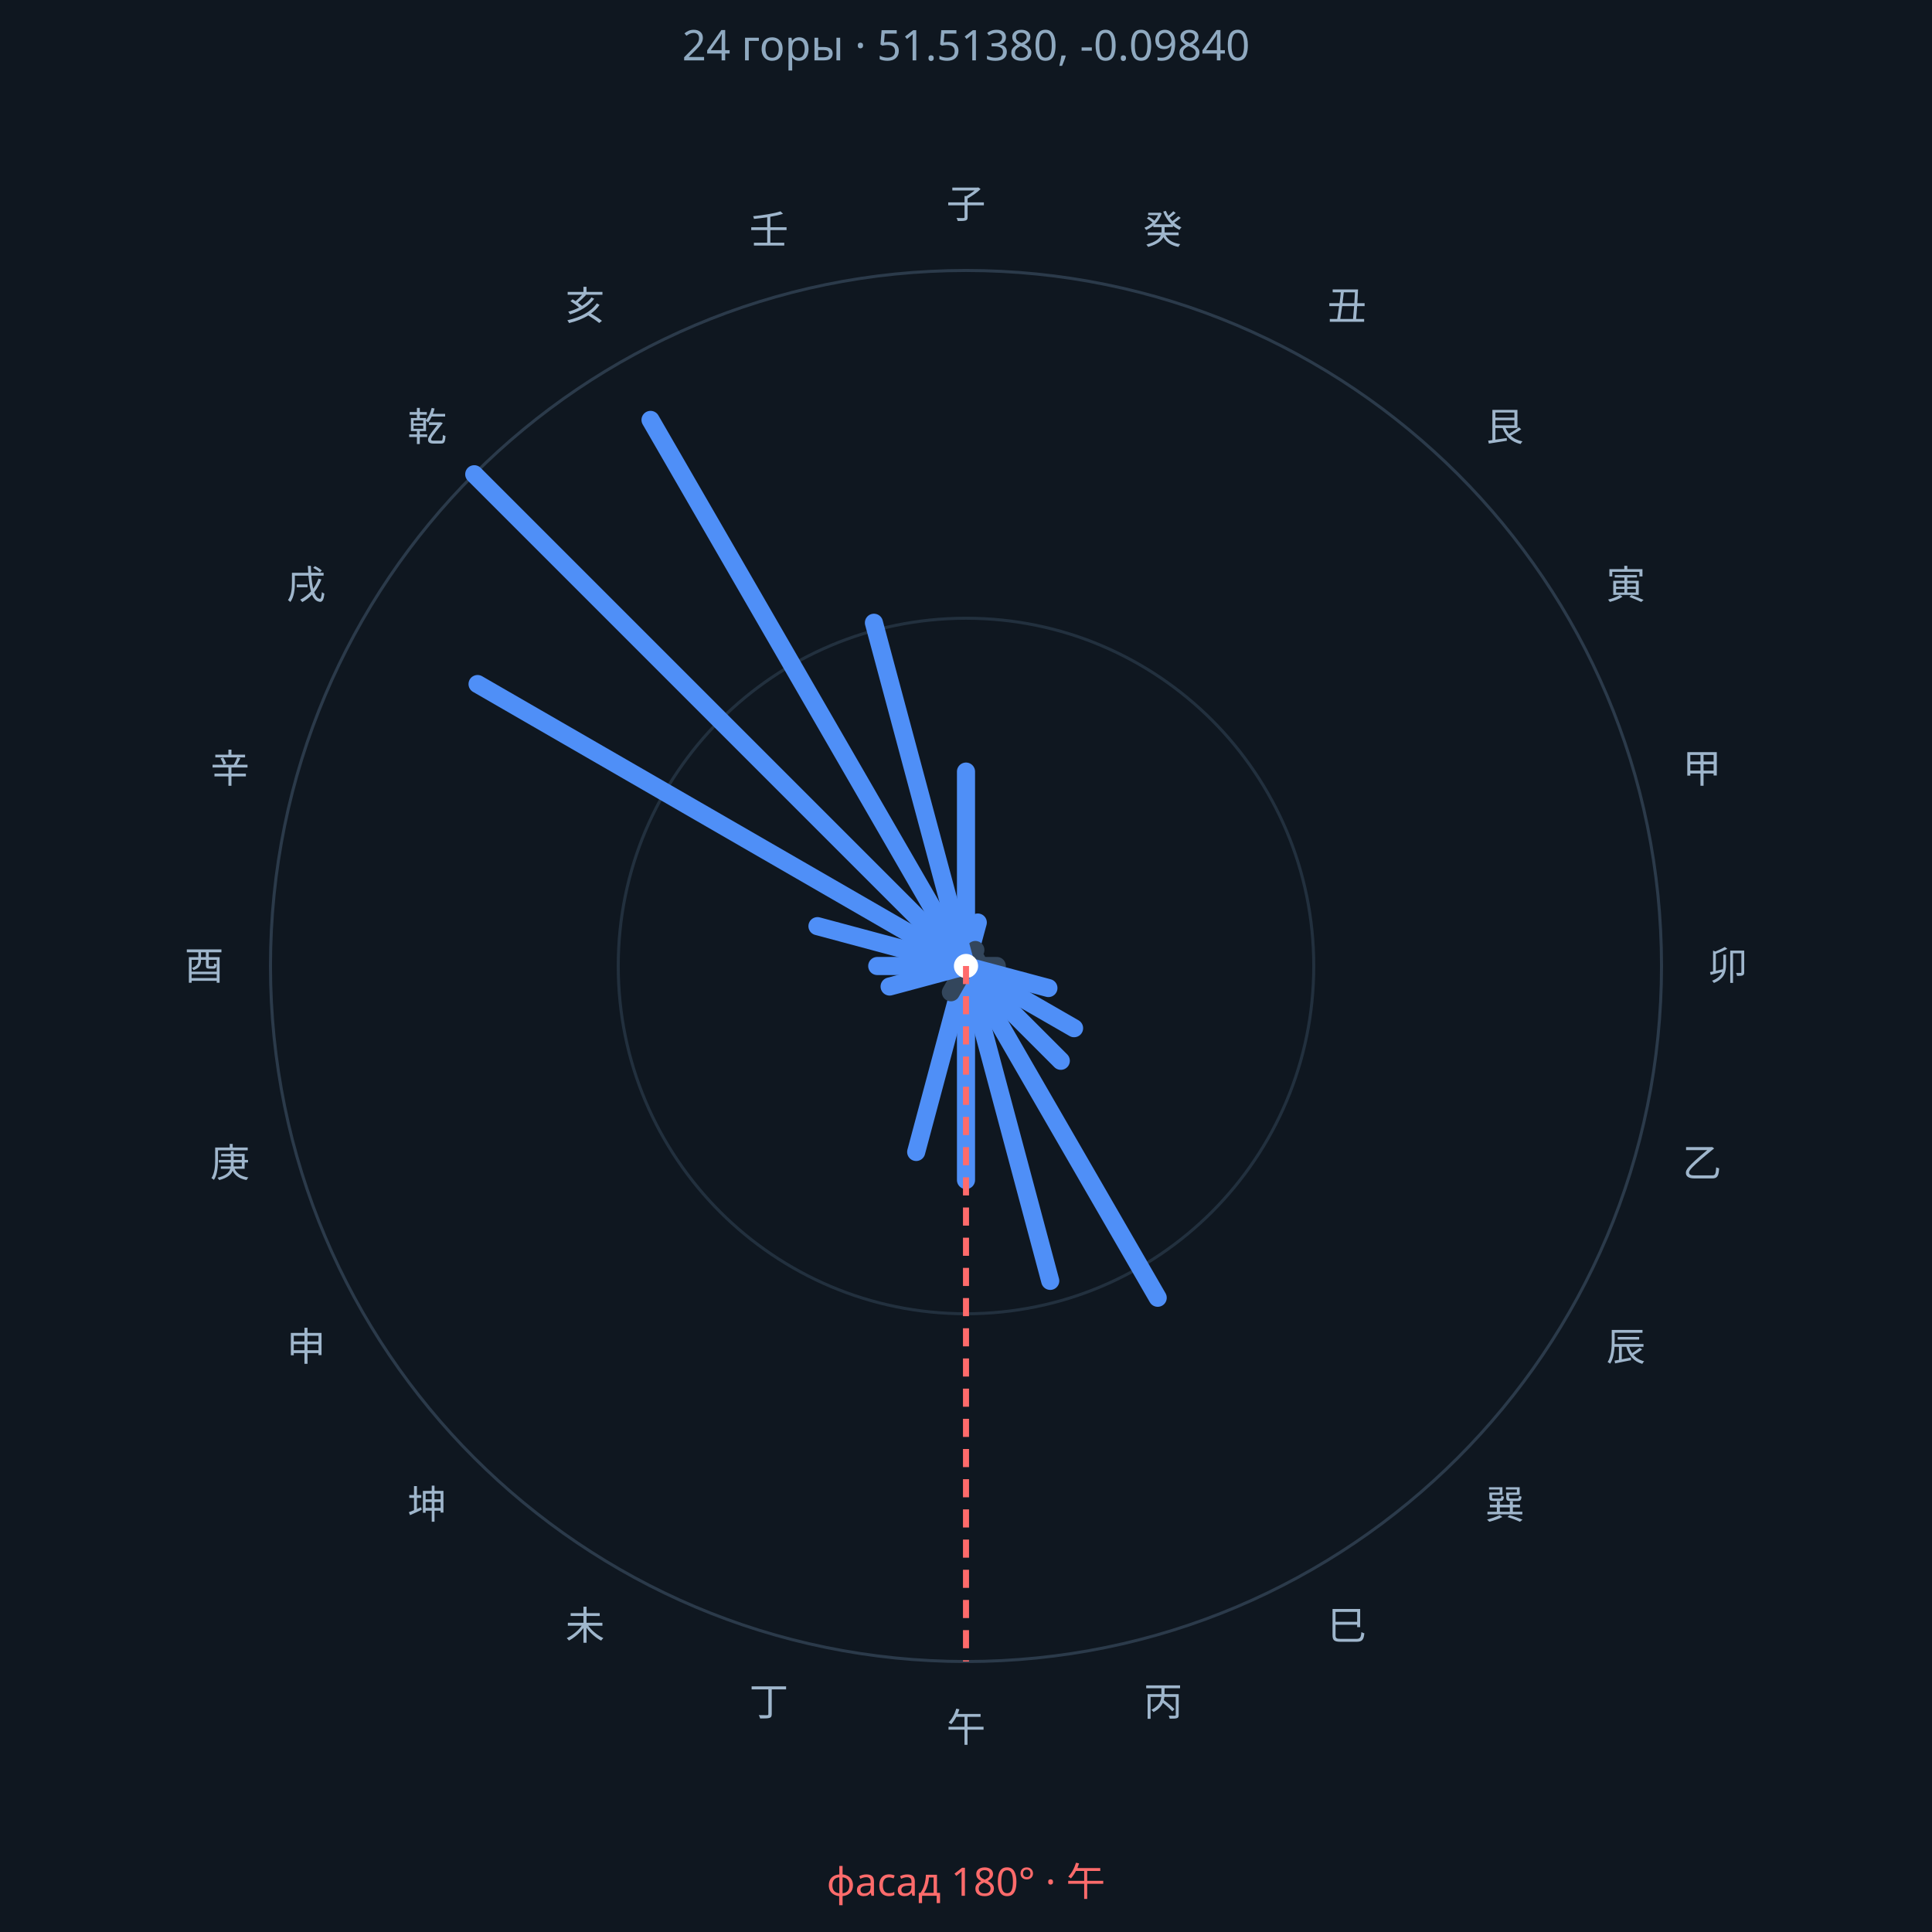
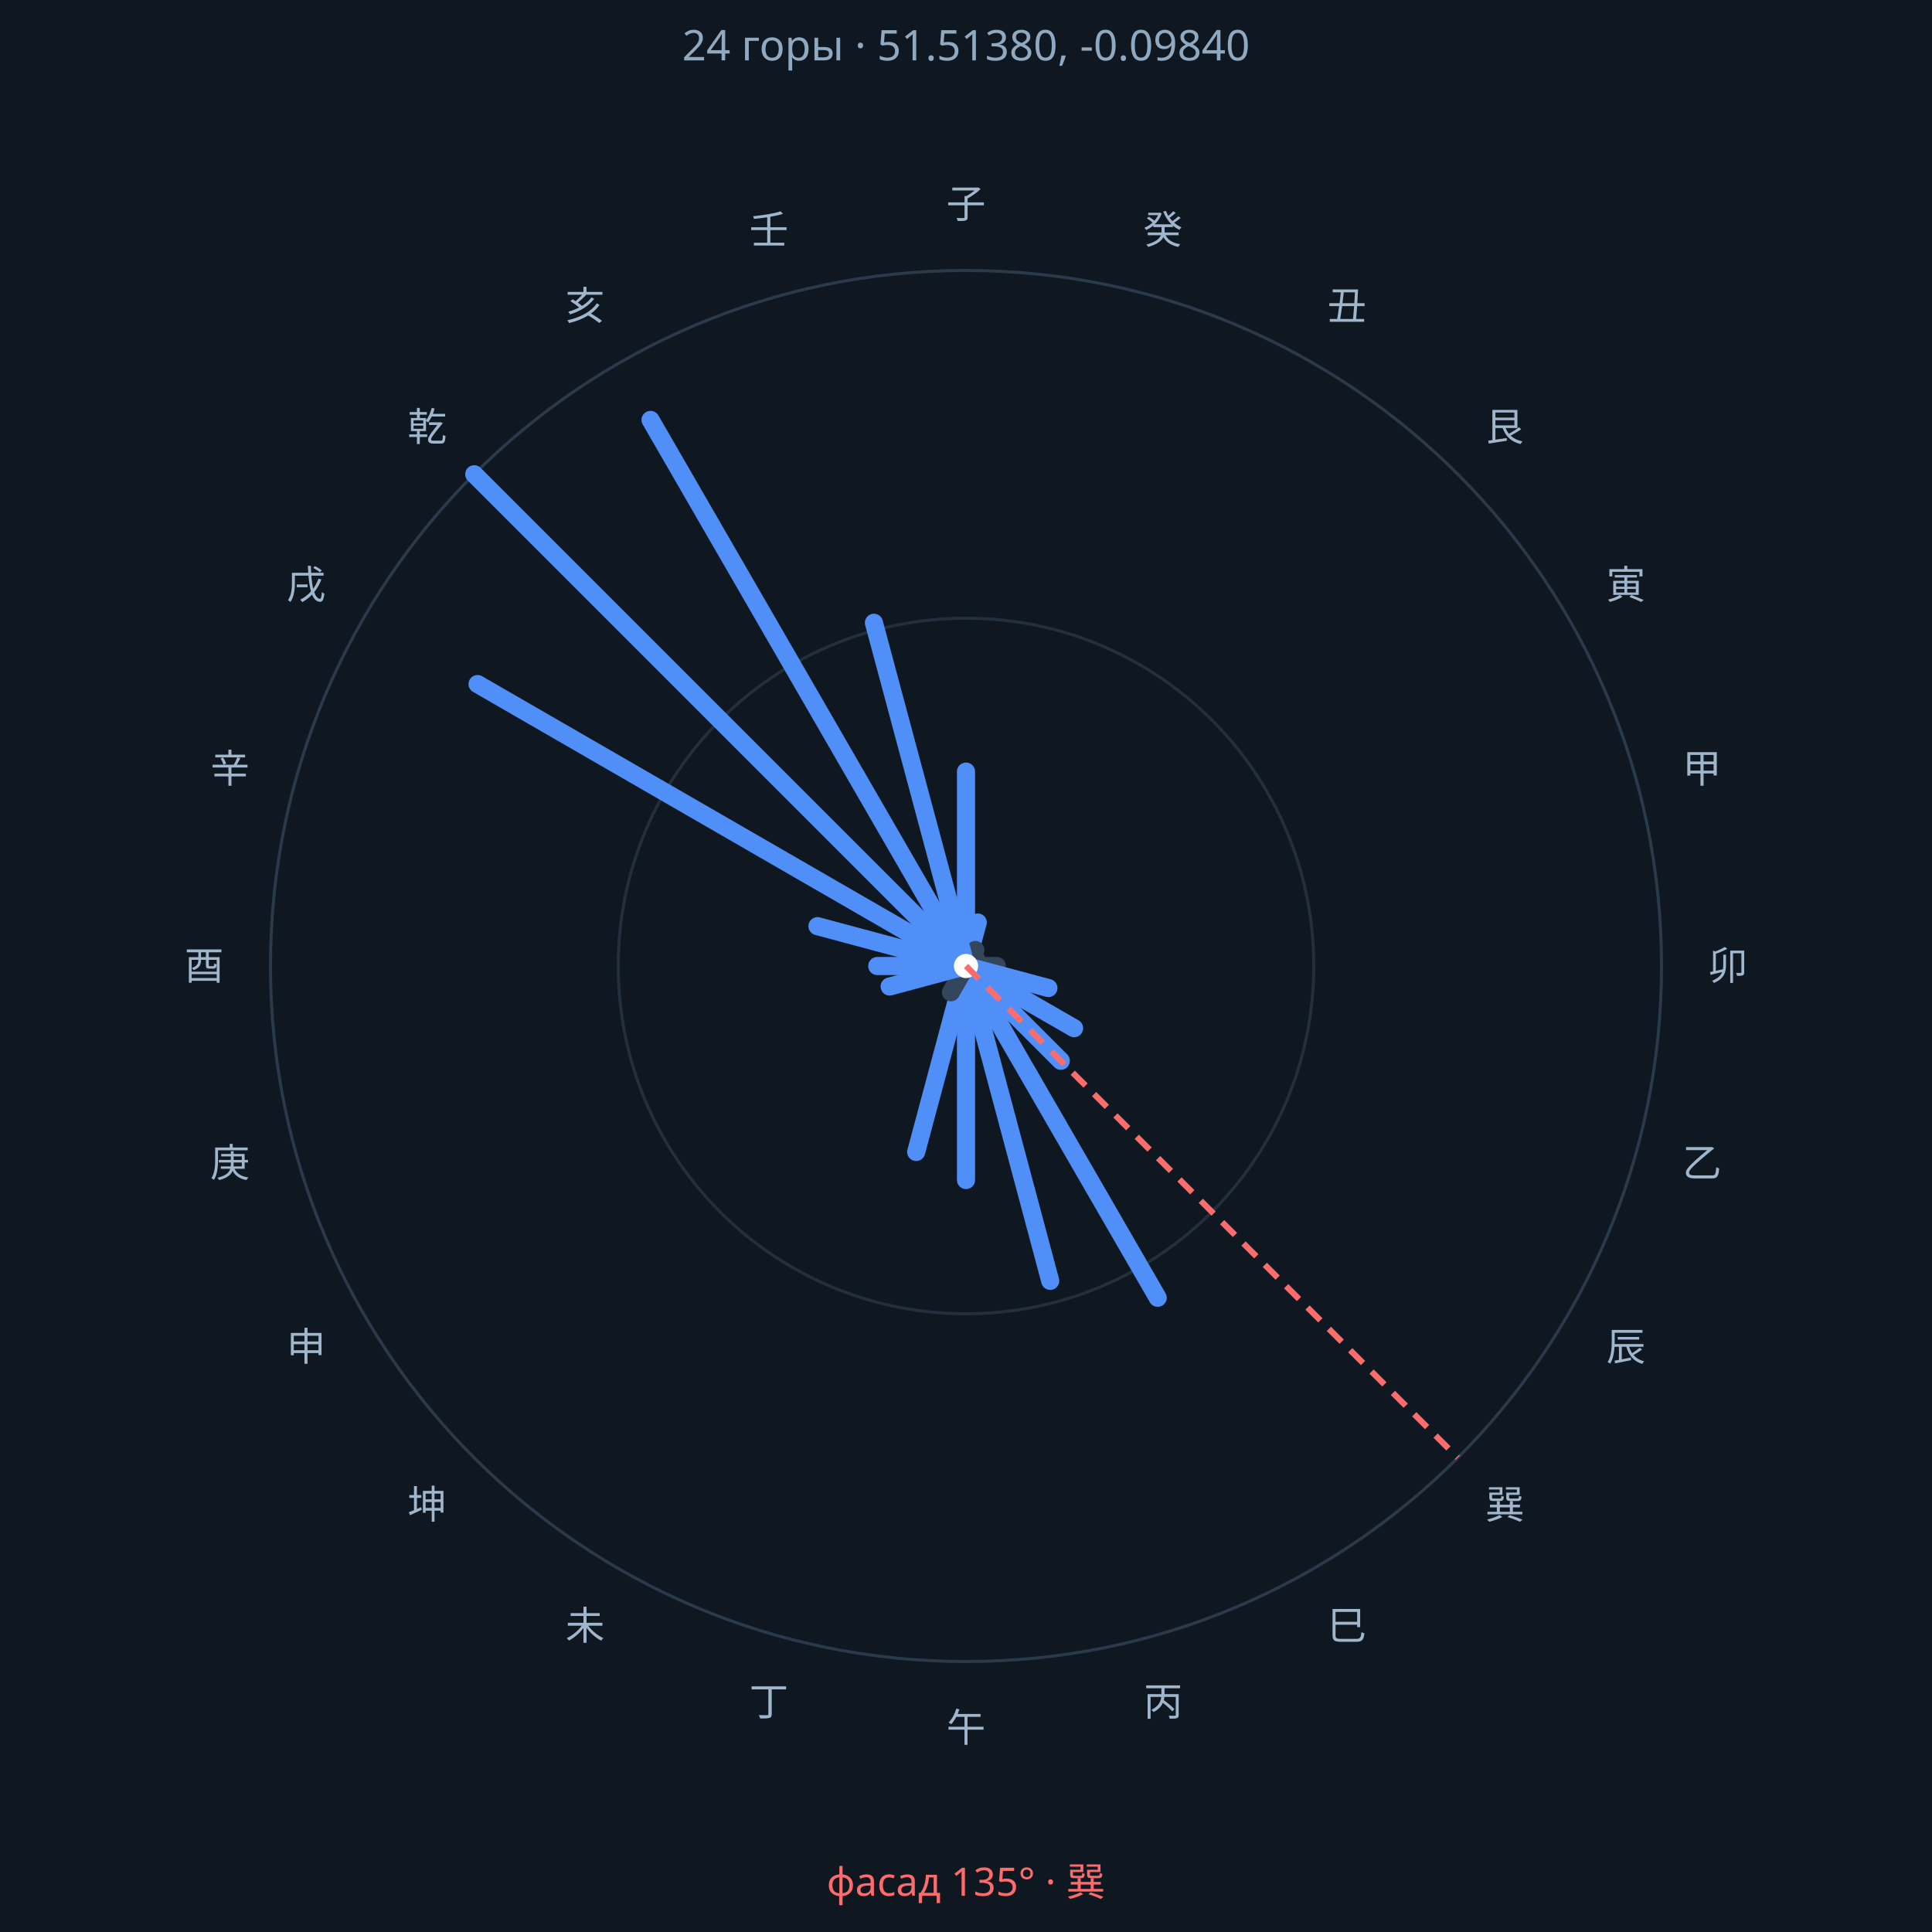
<svg xmlns="http://www.w3.org/2000/svg" width="640" height="640" viewBox="0 0 640 640">
  <rect width="640" height="640" fill="#0f1720" />
  <circle cx="320.0" cy="320.0" r="230.4" fill="none" stroke="#2b3a4a" />
  <circle cx="320.0" cy="320.0" r="115.2" fill="none" stroke="#22303e" />
  <text x="320.0" y="20" fill="#8fa9c0" font-size="14" text-anchor="middle" font-family="sans-serif">24 горы · 51.51380, -0.09840</text>
  <line x1="320.0" y1="320.0" x2="320.0" y2="255.6" stroke="#4f8ff7" stroke-width="6" stroke-linecap="round" />
  <text x="320.0" y="67.6" fill="#9fb6cc" font-size="13" text-anchor="middle" dominant-baseline="middle" font-family="sans-serif">子</text>
  <line x1="320.0" y1="320.0" x2="323.9" y2="305.6" stroke="#4f8ff7" stroke-width="6" stroke-linecap="round" />
  <text x="385.3" y="76.2" fill="#9fb6cc" font-size="13" text-anchor="middle" dominant-baseline="middle" font-family="sans-serif">癸</text>
  <line x1="320.0" y1="320.0" x2="323.1" y2="314.7" stroke="#33465c" stroke-width="6" stroke-linecap="round" />
  <text x="446.2" y="101.4" fill="#9fb6cc" font-size="13" text-anchor="middle" dominant-baseline="middle" font-family="sans-serif">丑</text>
  <line x1="320.0" y1="320.0" x2="322.8" y2="317.2" stroke="#33465c" stroke-width="6" stroke-linecap="round" />
  <text x="498.5" y="141.5" fill="#9fb6cc" font-size="13" text-anchor="middle" dominant-baseline="middle" font-family="sans-serif">艮</text>
  <line x1="320.0" y1="320.0" x2="323.5" y2="318.0" stroke="#33465c" stroke-width="6" stroke-linecap="round" />
  <text x="538.6" y="193.8" fill="#9fb6cc" font-size="13" text-anchor="middle" dominant-baseline="middle" font-family="sans-serif">寅</text>
  <line x1="320.0" y1="320.0" x2="323.9" y2="319.0" stroke="#33465c" stroke-width="6" stroke-linecap="round" />
  <text x="563.8" y="254.7" fill="#9fb6cc" font-size="13" text-anchor="middle" dominant-baseline="middle" font-family="sans-serif">甲</text>
  <line x1="320.0" y1="320.0" x2="330.2" y2="320.0" stroke="#33465c" stroke-width="6" stroke-linecap="round" />
  <text x="572.4" y="320.0" fill="#9fb6cc" font-size="13" text-anchor="middle" dominant-baseline="middle" font-family="sans-serif">卯</text>
  <line x1="320.0" y1="320.0" x2="347.3" y2="327.3" stroke="#4f8ff7" stroke-width="6" stroke-linecap="round" />
  <text x="563.8" y="385.3" fill="#9fb6cc" font-size="13" text-anchor="middle" dominant-baseline="middle" font-family="sans-serif">乙</text>
  <line x1="320.0" y1="320.0" x2="355.8" y2="340.6" stroke="#4f8ff7" stroke-width="6" stroke-linecap="round" />
  <text x="538.6" y="446.2" fill="#9fb6cc" font-size="13" text-anchor="middle" dominant-baseline="middle" font-family="sans-serif">辰</text>
  <line x1="320.0" y1="320.0" x2="351.4" y2="351.4" stroke="#4f8ff7" stroke-width="6" stroke-linecap="round" />
  <text x="498.5" y="498.5" fill="#9fb6cc" font-size="13" text-anchor="middle" dominant-baseline="middle" font-family="sans-serif">巽</text>
  <line x1="320.0" y1="320.0" x2="383.5" y2="429.9" stroke="#4f8ff7" stroke-width="6" stroke-linecap="round" />
  <text x="446.2" y="538.6" fill="#9fb6cc" font-size="13" text-anchor="middle" dominant-baseline="middle" font-family="sans-serif">巳</text>
  <line x1="320.0" y1="320.0" x2="347.9" y2="424.3" stroke="#4f8ff7" stroke-width="6" stroke-linecap="round" />
  <text x="385.3" y="563.8" fill="#9fb6cc" font-size="13" text-anchor="middle" dominant-baseline="middle" font-family="sans-serif">丙</text>
  <line x1="320.0" y1="320.0" x2="320.0" y2="390.9" stroke="#4f8ff7" stroke-width="6" stroke-linecap="round" />
  <text x="320.0" y="572.4" fill="#9fb6cc" font-size="13" text-anchor="middle" dominant-baseline="middle" font-family="sans-serif">午</text>
  <line x1="320.0" y1="320.0" x2="303.5" y2="381.6" stroke="#4f8ff7" stroke-width="6" stroke-linecap="round" />
  <text x="254.7" y="563.8" fill="#9fb6cc" font-size="13" text-anchor="middle" dominant-baseline="middle" font-family="sans-serif">丁</text>
  <line x1="320.0" y1="320.0" x2="315.0" y2="328.7" stroke="#33465c" stroke-width="6" stroke-linecap="round" />
  <text x="193.8" y="538.6" fill="#9fb6cc" font-size="13" text-anchor="middle" dominant-baseline="middle" font-family="sans-serif">未</text>
  <line x1="320.0" y1="320.0" x2="317.2" y2="322.8" stroke="#33465c" stroke-width="6" stroke-linecap="round" />
  <text x="141.5" y="498.5" fill="#9fb6cc" font-size="13" text-anchor="middle" dominant-baseline="middle" font-family="sans-serif">坤</text>
  <line x1="320.0" y1="320.0" x2="316.5" y2="322.0" stroke="#33465c" stroke-width="6" stroke-linecap="round" />
  <text x="101.4" y="446.2" fill="#9fb6cc" font-size="13" text-anchor="middle" dominant-baseline="middle" font-family="sans-serif">申</text>
  <line x1="320.0" y1="320.0" x2="294.7" y2="326.8" stroke="#4f8ff7" stroke-width="6" stroke-linecap="round" />
  <text x="76.2" y="385.3" fill="#9fb6cc" font-size="13" text-anchor="middle" dominant-baseline="middle" font-family="sans-serif">庚</text>
  <line x1="320.0" y1="320.0" x2="290.6" y2="320.0" stroke="#4f8ff7" stroke-width="6" stroke-linecap="round" />
  <text x="67.6" y="320.0" fill="#9fb6cc" font-size="13" text-anchor="middle" dominant-baseline="middle" font-family="sans-serif">酉</text>
  <line x1="320.0" y1="320.0" x2="270.8" y2="306.8" stroke="#4f8ff7" stroke-width="6" stroke-linecap="round" />
  <text x="76.2" y="254.7" fill="#9fb6cc" font-size="13" text-anchor="middle" dominant-baseline="middle" font-family="sans-serif">辛</text>
  <line x1="320.0" y1="320.0" x2="158.2" y2="226.6" stroke="#4f8ff7" stroke-width="6" stroke-linecap="round" />
  <text x="101.4" y="193.8" fill="#9fb6cc" font-size="13" text-anchor="middle" dominant-baseline="middle" font-family="sans-serif">戌</text>
  <line x1="320.0" y1="320.0" x2="157.1" y2="157.1" stroke="#4f8ff7" stroke-width="6" stroke-linecap="round" />
  <text x="141.5" y="141.5" fill="#9fb6cc" font-size="13" text-anchor="middle" dominant-baseline="middle" font-family="sans-serif">乾</text>
  <line x1="320.0" y1="320.0" x2="215.5" y2="139.1" stroke="#4f8ff7" stroke-width="6" stroke-linecap="round" />
  <text x="193.8" y="101.4" fill="#9fb6cc" font-size="13" text-anchor="middle" dominant-baseline="middle" font-family="sans-serif">亥</text>
  <line x1="320.0" y1="320.0" x2="289.5" y2="206.3" stroke="#4f8ff7" stroke-width="6" stroke-linecap="round" />
  <text x="254.7" y="76.2" fill="#9fb6cc" font-size="13" text-anchor="middle" dominant-baseline="middle" font-family="sans-serif">壬</text>
  <circle cx="320.0" cy="320.0" r="4" fill="#ffffff" />
-   <line x1="320.0" y1="320.0" x2="320.0" y2="550.4" stroke="#ff6b6b" stroke-width="2" stroke-dasharray="6 4" />
-   <text x="320.0" y="628" fill="#ff6b6b" font-size="13" text-anchor="middle" font-family="sans-serif">фасад 180° · 午</text>
+   <line x1="320.0" y1="320.0" x2="482.9" y2="482.9" stroke="#ff6b6b" stroke-width="2" stroke-dasharray="6 4" />
+   <text x="320.0" y="628" fill="#ff6b6b" font-size="13" text-anchor="middle" font-family="sans-serif">фасад 135° · 巽</text>
</svg>
